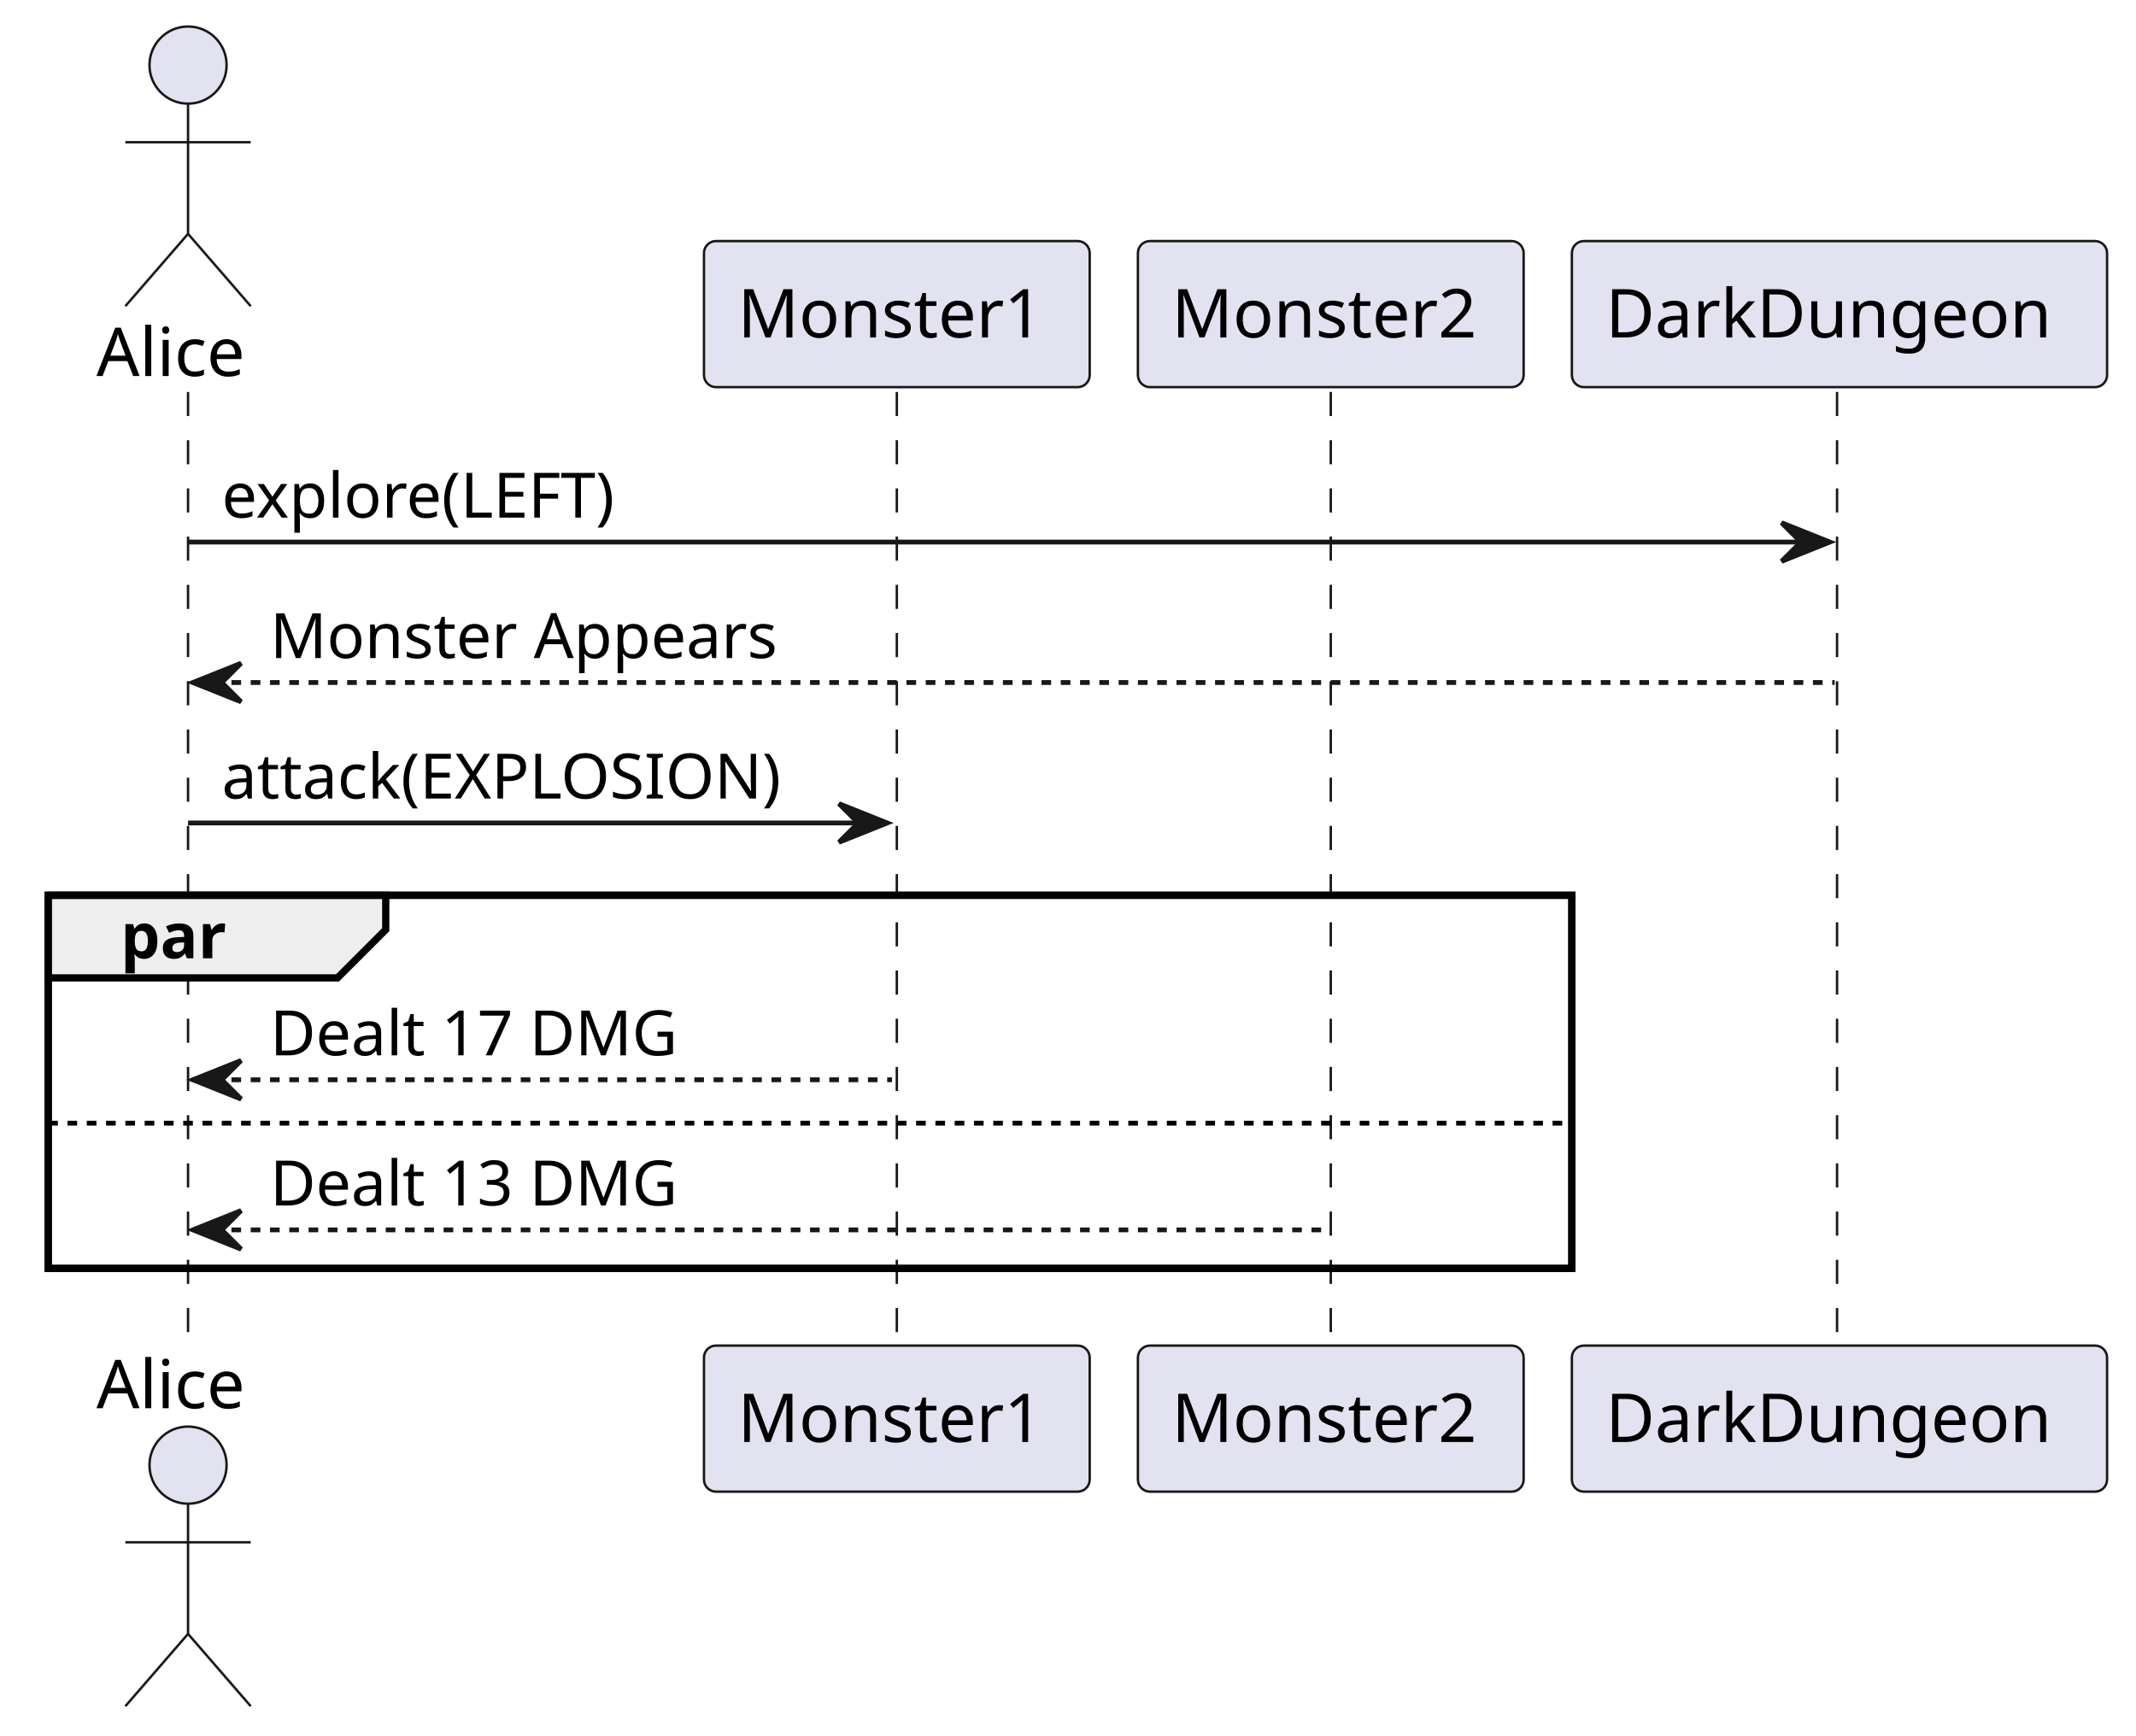
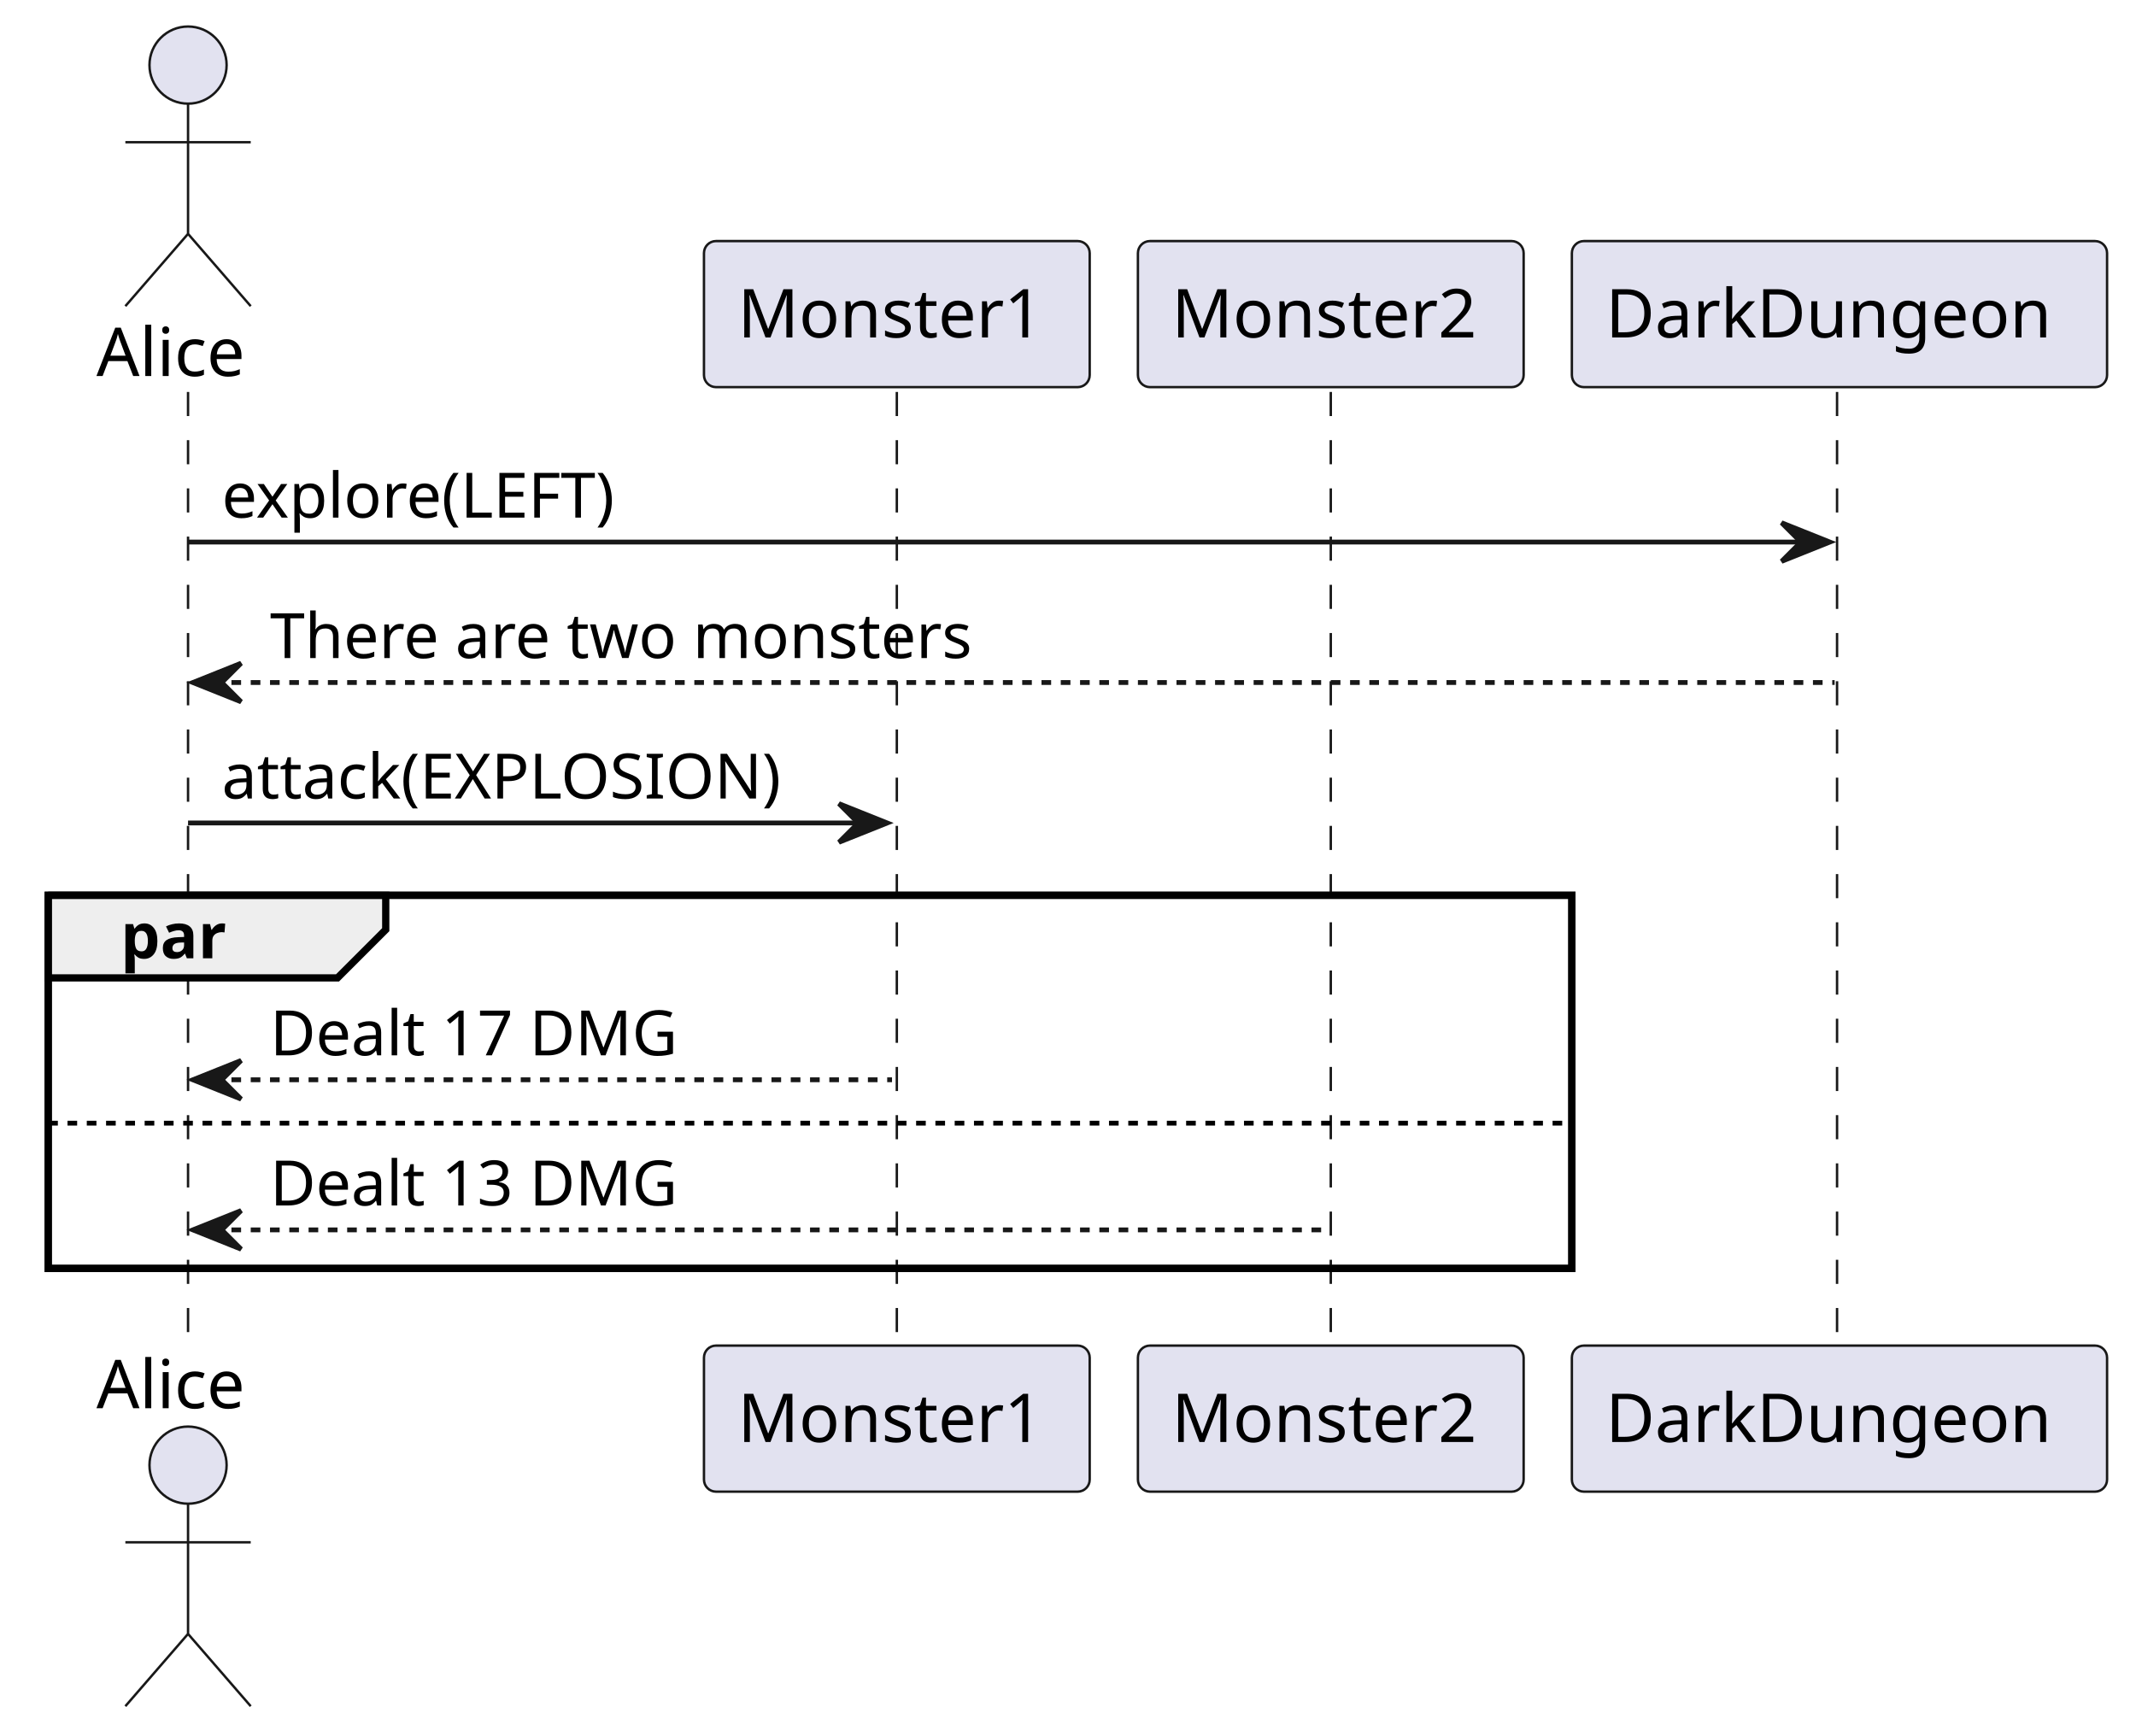
<svg xmlns="http://www.w3.org/2000/svg" contentStyleType="text/css" height="360px" preserveAspectRatio="none" style="width:443px;height:360px;background:#FFFFFF;" version="1.1" viewBox="0 0 443 360" width="443px" zoomAndPan="magnify">
  <defs />
  <g>
    <rect fill="none" height="77.398" style="stroke:#000000;stroke-width:1.5;" width="316" x="10" y="185.695" />
    <line style="stroke:#181818;stroke-width:0.5;stroke-dasharray:5.0,5.0;" x1="39" x2="39" y1="81.297" y2="280.094" />
    <line style="stroke:#181818;stroke-width:0.5;stroke-dasharray:5.0,5.0;" x1="186" x2="186" y1="81.297" y2="280.094" />
    <line style="stroke:#181818;stroke-width:0.5;stroke-dasharray:5.0,5.0;" x1="276" x2="276" y1="81.297" y2="280.094" />
    <line style="stroke:#181818;stroke-width:0.5;stroke-dasharray:5.0,5.0;" x1="381" x2="381" y1="81.297" y2="280.094" />
    <text fill="#000000" font-family="sans-serif" font-size="14" lengthAdjust="spacing" textLength="32" x="20" y="77.995">Alice</text>
    <ellipse cx="39" cy="13.5" fill="#E2E2F0" rx="8" ry="8" style="stroke:#181818;stroke-width:0.5;" />
    <path d="M39,21.5 L39,48.5 M26,29.5 L52,29.5 M39,48.5 L26,63.5 M39,48.5 L52,63.5 " fill="none" style="stroke:#181818;stroke-width:0.5;" />
    <text fill="#000000" font-family="sans-serif" font-size="14" lengthAdjust="spacing" textLength="32" x="20" y="292.089">Alice</text>
    <ellipse cx="39" cy="303.891" fill="#E2E2F0" rx="8" ry="8" style="stroke:#181818;stroke-width:0.5;" />
    <path d="M39,311.891 L39,338.891 M26,319.891 L52,319.891 M39,338.891 L26,353.891 M39,338.891 L52,353.891 " fill="none" style="stroke:#181818;stroke-width:0.5;" />
    <rect fill="#E2E2F0" height="30.297" rx="2.5" ry="2.5" style="stroke:#181818;stroke-width:0.5;" width="80" x="146" y="50" />
    <text fill="#000000" font-family="sans-serif" font-size="14" lengthAdjust="spacing" textLength="66" x="153" y="69.995">Monster1</text>
    <rect fill="#E2E2F0" height="30.297" rx="2.5" ry="2.5" style="stroke:#181818;stroke-width:0.5;" width="80" x="146" y="279.094" />
    <text fill="#000000" font-family="sans-serif" font-size="14" lengthAdjust="spacing" textLength="66" x="153" y="299.089">Monster1</text>
    <rect fill="#E2E2F0" height="30.297" rx="2.5" ry="2.5" style="stroke:#181818;stroke-width:0.5;" width="80" x="236" y="50" />
    <text fill="#000000" font-family="sans-serif" font-size="14" lengthAdjust="spacing" textLength="66" x="243" y="69.995">Monster2</text>
    <rect fill="#E2E2F0" height="30.297" rx="2.5" ry="2.5" style="stroke:#181818;stroke-width:0.5;" width="80" x="236" y="279.094" />
    <text fill="#000000" font-family="sans-serif" font-size="14" lengthAdjust="spacing" textLength="66" x="243" y="299.089">Monster2</text>
    <rect fill="#E2E2F0" height="30.297" rx="2.5" ry="2.5" style="stroke:#181818;stroke-width:0.5;" width="111" x="326" y="50" />
    <text fill="#000000" font-family="sans-serif" font-size="14" lengthAdjust="spacing" textLength="97" x="333" y="69.995">DarkDungeon</text>
    <rect fill="#E2E2F0" height="30.297" rx="2.5" ry="2.5" style="stroke:#181818;stroke-width:0.5;" width="111" x="326" y="279.094" />
    <text fill="#000000" font-family="sans-serif" font-size="14" lengthAdjust="spacing" textLength="97" x="333" y="299.089">DarkDungeon</text>
    <polygon fill="#181818" points="369.5,108.43,379.5,112.43,369.5,116.43,373.5,112.43" style="stroke:#181818;stroke-width:1.0;" />
    <line style="stroke:#181818;stroke-width:1.0;" x1="39" x2="375.5" y1="112.43" y2="112.43" />
    <text fill="#000000" font-family="sans-serif" font-size="13" lengthAdjust="spacing" textLength="86" x="46" y="107.364">explore(LEFT)</text>
    <polygon fill="#181818" points="50,137.562,40,141.562,50,145.562,46,141.562" style="stroke:#181818;stroke-width:1.0;" />
    <line style="stroke:#181818;stroke-width:1.0;stroke-dasharray:2.0,2.0;" x1="44" x2="380.5" y1="141.562" y2="141.562" />
-     <text fill="#000000" font-family="sans-serif" font-size="13" lengthAdjust="spacing" textLength="109" x="56" y="136.497">Monster Appears</text>
+     <text fill="#000000" font-family="sans-serif" font-size="13" lengthAdjust="spacing" textLength="152" x="56" y="136.497">There are two monsters</text>
    <polygon fill="#181818" points="174,166.695,184,170.695,174,174.695,178,170.695" style="stroke:#181818;stroke-width:1.0;" />
    <line style="stroke:#181818;stroke-width:1.0;" x1="39" x2="180" y1="170.695" y2="170.695" />
    <text fill="#000000" font-family="sans-serif" font-size="13" lengthAdjust="spacing" textLength="123" x="46" y="165.629">attack(EXPLOSION)</text>
    <path d="M10,185.695 L80,185.695 L80,192.828 L70,202.828 L10,202.828 L10,185.695 " fill="#EEEEEE" style="stroke:#000000;stroke-width:1.5;" />
    <rect fill="none" height="77.398" style="stroke:#000000;stroke-width:1.5;" width="316" x="10" y="185.695" />
    <text fill="#000000" font-family="sans-serif" font-size="13" font-weight="bold" lengthAdjust="spacing" textLength="25" x="25" y="198.762">par</text>
    <polygon fill="#181818" points="50,219.961,40,223.961,50,227.961,46,223.961" style="stroke:#181818;stroke-width:1.0;" />
    <line style="stroke:#181818;stroke-width:1.0;stroke-dasharray:2.0,2.0;" x1="44" x2="185" y1="223.961" y2="223.961" />
    <text fill="#000000" font-family="sans-serif" font-size="13" lengthAdjust="spacing" textLength="89" x="56" y="218.895">Dealt 17 DMG</text>
    <line style="stroke:#000000;stroke-width:1.0;stroke-dasharray:2.0,2.0;" x1="10" x2="326" y1="232.961" y2="232.961" />
    <polygon fill="#181818" points="50,251.094,40,255.094,50,259.094,46,255.094" style="stroke:#181818;stroke-width:1.0;" />
    <line style="stroke:#181818;stroke-width:1.0;stroke-dasharray:2.0,2.0;" x1="44" x2="275" y1="255.094" y2="255.094" />
    <text fill="#000000" font-family="sans-serif" font-size="13" lengthAdjust="spacing" textLength="89" x="56" y="250.028">Dealt 13 DMG</text>
  </g>
</svg>
